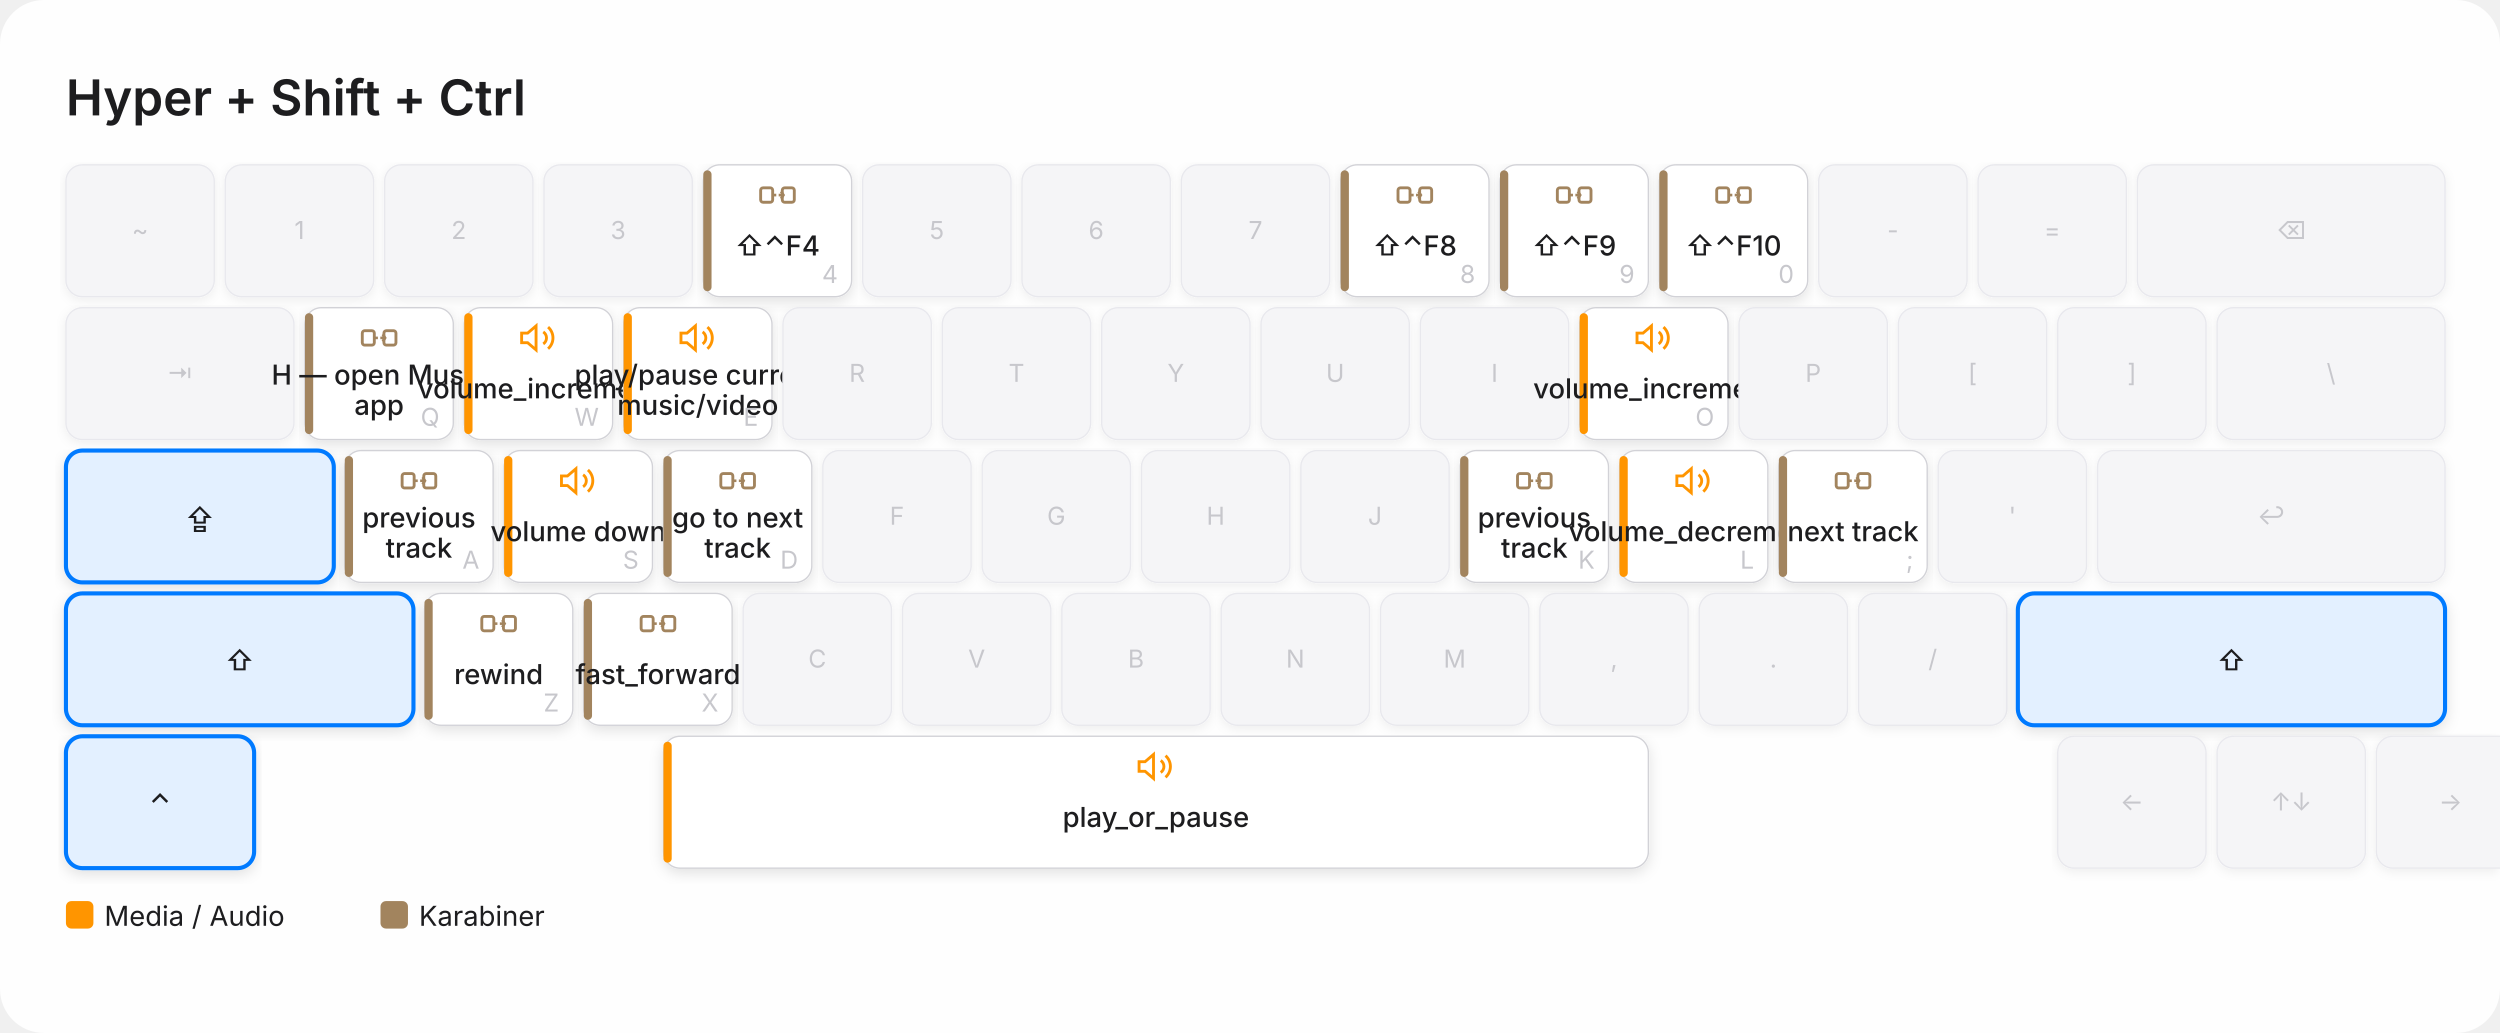
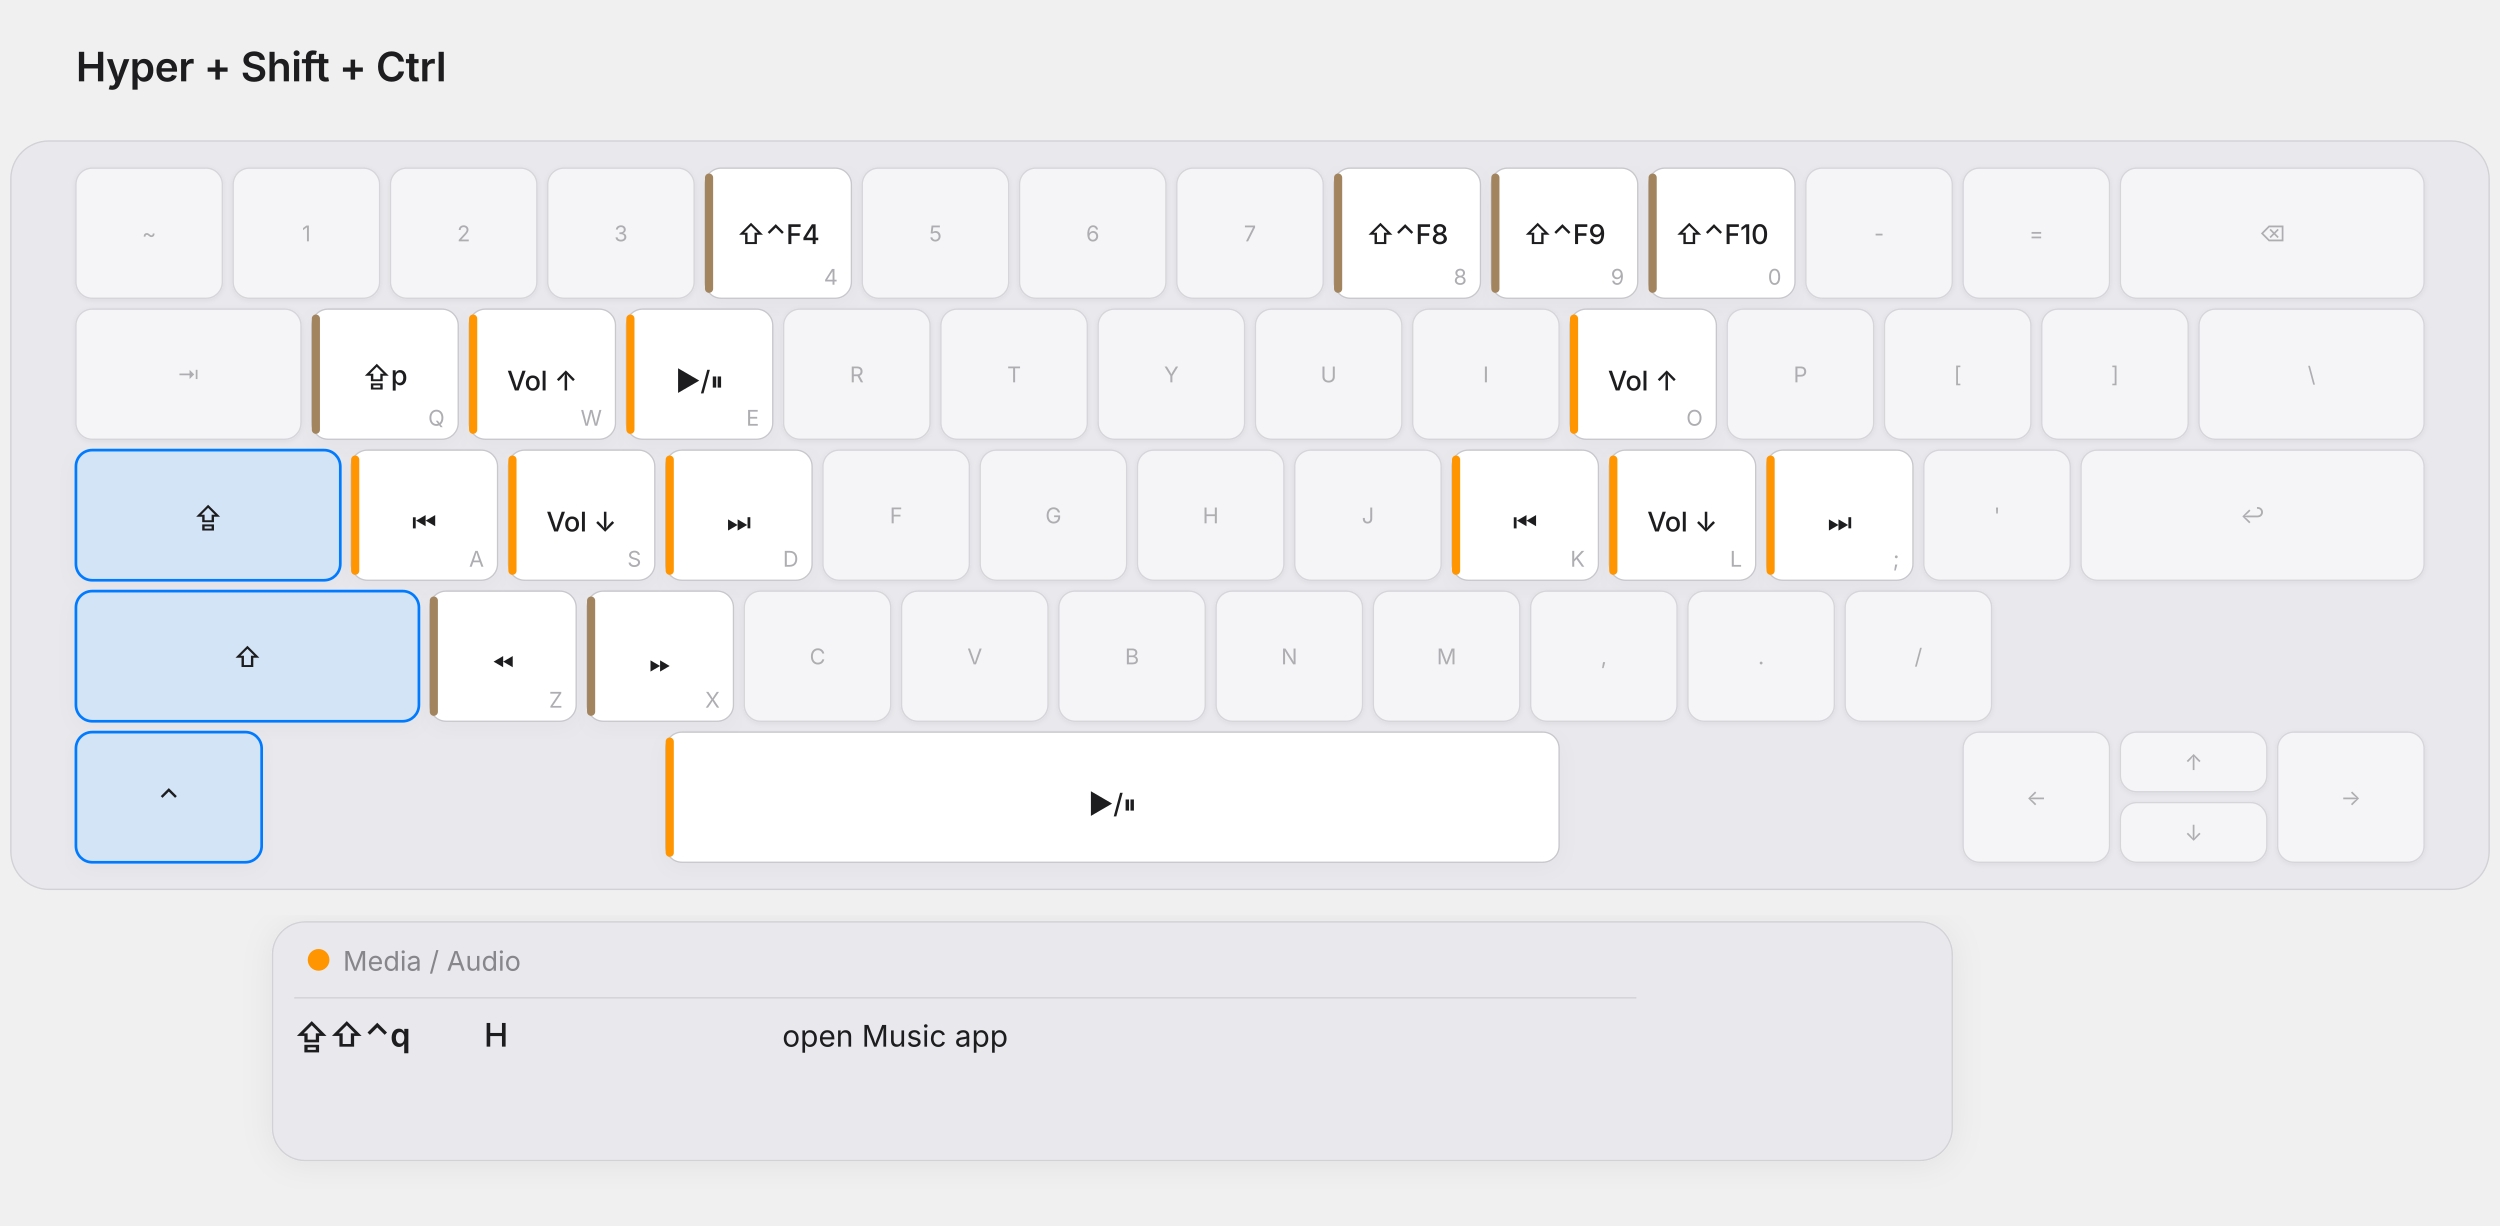
- <svg xmlns="http://www.w3.org/2000/svg" width="910" height="376" viewBox="0 0 910 376">
+ <svg xmlns="http://www.w3.org/2000/svg" width="922" height="452" viewBox="0 0 922 452">
  <defs>
-     <filter id="shadow" x="-4%" y="-4%" width="108%" height="116%">
-       <feDropShadow dx="0" dy="1" stdDeviation="2" flood-color="#000" flood-opacity="0.07" />
+     <filter id="shadow" x="-6%" y="-6%" width="112%" height="120%">
+       <feDropShadow dx="0" dy="0.5" stdDeviation="1" flood-color="#000" flood-opacity="0.06" />
    </filter>
-     <filter id="shadow-bound" x="-4%" y="-4%" width="108%" height="116%">
-       <feDropShadow dx="0" dy="1.5" stdDeviation="2.5" flood-color="#000" flood-opacity="0.12" />
+     <filter id="shadow-bound" x="-6%" y="-6%" width="112%" height="120%">
+       <feDropShadow dx="0" dy="0.5" stdDeviation="1.5" flood-color="#000" flood-opacity="0.08" />
+       <feDropShadow dx="0" dy="2" stdDeviation="4" flood-color="#000" flood-opacity="0.03" />
+     </filter>
+     <filter id="shadow-card" x="-4%" y="-4%" width="108%" height="116%">
+       <feDropShadow dx="0" dy="1" stdDeviation="6" flood-color="#000" flood-opacity="0.06" />
    </filter>
    <symbol id="apple" viewBox="0 0 16 16">
      <path d="M11.182.008C11.148-.03 9.923.023 8.857 1.18c-1.066 1.156-.902 2.482-.878 2.516s1.52.087 2.475-1.258.762-2.391.728-2.43m3.314 11.733c-.048-.096-2.325-1.234-2.113-3.422s1.675-2.789 1.698-2.854-.597-.79-1.254-1.157a3.7 3.7 0 0 0-1.563-.434c-.108-.003-.483-.095-1.254.116-.508.139-1.653.589-1.968.607-.316.018-1.256-.522-2.267-.665-.647-.125-1.333.131-1.824.328-.49.196-1.422.754-2.074 2.237-.652 1.482-.311 3.83-.067 4.56s.625 1.924 1.273 2.796c.576.984 1.34 1.667 1.659 1.899s1.219.386 1.843.067c.502-.308 1.408-.485 1.766-.472.357.013 1.061.154 1.782.539.571.197 1.111.115 1.652-.105.541-.221 1.324-1.059 2.238-2.758q.52-1.185.473-1.282" />
    </symbol>
    <symbol id="win-icon" viewBox="0 0 16 16">
      <rect x="1" y="2" width="9" height="7" rx="1" fill="none" stroke-width="1.3" />
      <rect x="6" y="7" width="9" height="7" rx="1" fill="none" stroke-width="1.3" />
    </symbol>
    <symbol id="audio-icon" viewBox="0 0 16 16">
      <path d="M7 3L3.5 6H1v4h2.5L7 13V3z" stroke-width="1.2" fill="none" />
      <path d="M10 5.5a3 3 0 010 5M12 3.5a6 6 0 010 9" fill="none" stroke-width="1.2" />
    </symbol>
    <symbol id="birman" viewBox="0 0 16 16">
      <rect x="1" y="3" width="14" height="10" rx="2" fill="none" stroke-width="1" />
      <text x="8" y="11.5" text-anchor="middle" font-size="8" font-weight="600">Б</text>
    </symbol>
-     <symbol id="karabiner-icon" viewBox="0 0 16 16">
-       <rect x="1" y="5" width="5" height="6" rx="1" fill="none" stroke-width="1.2" />
-       <rect x="10" y="5" width="5" height="6" rx="1" fill="none" stroke-width="1.2" />
-       <path d="M6 8h1.5m1 0h1.5M9.5 6.5l1 1.5-1 1.5" fill="none" stroke-width="1.1" />
-     </symbol>
    <style>
-     text { font-family: -apple-system, "SF Pro Text", "Helvetica Neue", sans-serif;
-            fill: #1d1d1f; }
-     .key-label { font-size: 9px; fill: #c7c7cc; }
-     .bind-label { font-size: 10px; font-weight: 500; }
-     .title { font-size: 18px; font-weight: 600; fill: #1d1d1f; }
-     .legend-text { font-size: 10px; fill: #1d1d1f; }
+     text { font-family: -apple-system, "SF Pro Display", system-ui, sans-serif; fill: #1d1d1f; }
+     .key-label { font-size: 8px; fill: #aeaeb2; letter-spacing: 0.02em; }
+     .bind-label { font-size: 10px; font-weight: 500; letter-spacing: -0.01em; }
+     .title { font-size: 15px; font-weight: 600; fill: #1d1d1f; letter-spacing: -0.01em; }
+     .legend-text { font-size: 10px; fill: #86868b; font-weight: 400; }
+     .detail-text { font-size: 9px; fill: #86868b; }
+     .detail-key { font-size: 9px; font-weight: 600; fill: #1d1d1f; letter-spacing: -0.01em; }
+     .key-group { cursor: default; }
+     .key-group:hover &gt; rect:first-child { stroke: #007aff !important; stroke-width: 1.5px !important; }
+     .key-tip { transition: opacity 0.15s ease; }
+     .key-group:hover .key-tip { opacity: 1 !important; pointer-events: auto !important; }
  </style>
  </defs>
-   <rect width="910" height="376" rx="16" fill="white" fill-opacity="0.92" />
-   <text x="24" y="42" class="title">Hyper + Shift + Ctrl</text>
-   <rect x="24" y="60" width="54" height="48" rx="6" fill="#f5f5f7" stroke="#e8e8ed" stroke-width="0.5" filter="url(#shadow)" />
-   <text x="51.0" y="87.0" text-anchor="middle" class="key-label">~</text>
-   <rect x="82" y="60" width="54" height="48" rx="6" fill="#f5f5f7" stroke="#e8e8ed" stroke-width="0.5" filter="url(#shadow)" />
-   <text x="109.0" y="87.0" text-anchor="middle" class="key-label">1</text>
-   <rect x="140" y="60" width="54" height="48" rx="6" fill="#f5f5f7" stroke="#e8e8ed" stroke-width="0.5" filter="url(#shadow)" />
-   <text x="167.0" y="87.0" text-anchor="middle" class="key-label">2</text>
-   <rect x="198" y="60" width="54" height="48" rx="6" fill="#f5f5f7" stroke="#e8e8ed" stroke-width="0.5" filter="url(#shadow)" />
-   <text x="225.0" y="87.0" text-anchor="middle" class="key-label">3</text>
-   <rect x="256" y="60" width="54" height="48" rx="6" fill="#ffffff" stroke="#d2d2d7" stroke-width="0.5" filter="url(#shadow-bound)" />
-   <rect x="256" y="62" width="3" height="44" rx="1.5" fill="#a2845e" />
-   <use href="#karabiner-icon" x="276.0" y="64" width="14" height="14" fill="#a2845e" stroke="#a2845e" />
-   <text x="283.0" y="93" text-anchor="middle" class="bind-label" fill="#a2845e" font-size="10px">⇧⌃F4</text>
-   <text x="305" y="103" text-anchor="end" class="key-label">4</text>
-   <rect x="314" y="60" width="54" height="48" rx="6" fill="#f5f5f7" stroke="#e8e8ed" stroke-width="0.5" filter="url(#shadow)" />
-   <text x="341.0" y="87.0" text-anchor="middle" class="key-label">5</text>
-   <rect x="372" y="60" width="54" height="48" rx="6" fill="#f5f5f7" stroke="#e8e8ed" stroke-width="0.5" filter="url(#shadow)" />
-   <text x="399.0" y="87.0" text-anchor="middle" class="key-label">6</text>
-   <rect x="430" y="60" width="54" height="48" rx="6" fill="#f5f5f7" stroke="#e8e8ed" stroke-width="0.5" filter="url(#shadow)" />
-   <text x="457.0" y="87.0" text-anchor="middle" class="key-label">7</text>
-   <rect x="488" y="60" width="54" height="48" rx="6" fill="#ffffff" stroke="#d2d2d7" stroke-width="0.5" filter="url(#shadow-bound)" />
-   <rect x="488" y="62" width="3" height="44" rx="1.5" fill="#a2845e" />
-   <use href="#karabiner-icon" x="508.0" y="64" width="14" height="14" fill="#a2845e" stroke="#a2845e" />
-   <text x="515.0" y="93" text-anchor="middle" class="bind-label" fill="#a2845e" font-size="10px">⇧⌃F8</text>
-   <text x="537" y="103" text-anchor="end" class="key-label">8</text>
-   <rect x="546" y="60" width="54" height="48" rx="6" fill="#ffffff" stroke="#d2d2d7" stroke-width="0.5" filter="url(#shadow-bound)" />
-   <rect x="546" y="62" width="3" height="44" rx="1.5" fill="#a2845e" />
-   <use href="#karabiner-icon" x="566.0" y="64" width="14" height="14" fill="#a2845e" stroke="#a2845e" />
-   <text x="573.0" y="93" text-anchor="middle" class="bind-label" fill="#a2845e" font-size="10px">⇧⌃F9</text>
-   <text x="595" y="103" text-anchor="end" class="key-label">9</text>
-   <rect x="604" y="60" width="54" height="48" rx="6" fill="#ffffff" stroke="#d2d2d7" stroke-width="0.5" filter="url(#shadow-bound)" />
-   <rect x="604" y="62" width="3" height="44" rx="1.5" fill="#a2845e" />
-   <use href="#karabiner-icon" x="624.0" y="64" width="14" height="14" fill="#a2845e" stroke="#a2845e" />
-   <text x="631.0" y="93" text-anchor="middle" class="bind-label" fill="#a2845e" font-size="10px">⇧⌃F10</text>
-   <text x="653" y="103" text-anchor="end" class="key-label">0</text>
-   <rect x="662" y="60" width="54" height="48" rx="6" fill="#f5f5f7" stroke="#e8e8ed" stroke-width="0.5" filter="url(#shadow)" />
-   <text x="689.0" y="87.0" text-anchor="middle" class="key-label">-</text>
-   <rect x="720" y="60" width="54" height="48" rx="6" fill="#f5f5f7" stroke="#e8e8ed" stroke-width="0.5" filter="url(#shadow)" />
-   <text x="747.0" y="87.0" text-anchor="middle" class="key-label">=</text>
-   <rect x="778" y="60" width="112" height="48" rx="6" fill="#f5f5f7" stroke="#e8e8ed" stroke-width="0.5" filter="url(#shadow)" />
-   <text x="834.0" y="87.0" text-anchor="middle" class="key-label">⌫</text>
-   <rect x="24" y="112" width="83.0" height="48" rx="6" fill="#f5f5f7" stroke="#e8e8ed" stroke-width="0.5" filter="url(#shadow)" />
-   <text x="65.5" y="139.0" text-anchor="middle" class="key-label">⇥</text>
-   <rect x="111.0" y="112" width="54" height="48" rx="6" fill="#ffffff" stroke="#d2d2d7" stroke-width="0.5" filter="url(#shadow-bound)" />
-   <rect x="111.0" y="114" width="3" height="44" rx="1.5" fill="#a2845e" />
-   <use href="#karabiner-icon" x="131.0" y="116" width="14" height="14" fill="#a2845e" stroke="#a2845e" />
-   <text x="138.0" y="140" text-anchor="middle" class="bind-label" fill="#a2845e" font-size="8px">H — open Music</text>
-   <text x="138.0" y="151" text-anchor="middle" class="bind-label" fill="#a2845e" font-size="8px">app</text>
-   <text x="160.0" y="155" text-anchor="end" class="key-label">Q</text>
-   <rect x="169.0" y="112" width="54" height="48" rx="6" fill="#ffffff" stroke="#d2d2d7" stroke-width="0.5" filter="url(#shadow-bound)" />
-   <rect x="169.0" y="114" width="3" height="44" rx="1.5" fill="#ff9500" />
-   <use href="#audio-icon" x="189.0" y="116" width="14" height="14" fill="#ff9500" stroke="#ff9500" />
-   <text x="196.0" y="145" text-anchor="middle" class="bind-label" fill="#ff9500" font-size="8px">volume_increment</text>
-   <text x="218.0" y="155" text-anchor="end" class="key-label">W</text>
-   <rect x="227.0" y="112" width="54" height="48" rx="6" fill="#ffffff" stroke="#d2d2d7" stroke-width="0.5" filter="url(#shadow-bound)" />
-   <rect x="227.0" y="114" width="3" height="44" rx="1.5" fill="#ff9500" />
-   <use href="#audio-icon" x="247.0" y="116" width="14" height="14" fill="#ff9500" stroke="#ff9500" />
-   <text x="254.0" y="140" text-anchor="middle" class="bind-label" fill="#ff9500" font-size="8px">play/pause current</text>
-   <text x="254.0" y="151" text-anchor="middle" class="bind-label" fill="#ff9500" font-size="8px">music/video</text>
-   <text x="276.0" y="155" text-anchor="end" class="key-label">E</text>
-   <rect x="285.0" y="112" width="54" height="48" rx="6" fill="#f5f5f7" stroke="#e8e8ed" stroke-width="0.5" filter="url(#shadow)" />
-   <text x="312.0" y="139.0" text-anchor="middle" class="key-label">R</text>
-   <rect x="343.0" y="112" width="54" height="48" rx="6" fill="#f5f5f7" stroke="#e8e8ed" stroke-width="0.5" filter="url(#shadow)" />
-   <text x="370.0" y="139.0" text-anchor="middle" class="key-label">T</text>
-   <rect x="401.0" y="112" width="54" height="48" rx="6" fill="#f5f5f7" stroke="#e8e8ed" stroke-width="0.5" filter="url(#shadow)" />
-   <text x="428.0" y="139.0" text-anchor="middle" class="key-label">Y</text>
-   <rect x="459.0" y="112" width="54" height="48" rx="6" fill="#f5f5f7" stroke="#e8e8ed" stroke-width="0.5" filter="url(#shadow)" />
-   <text x="486.0" y="139.0" text-anchor="middle" class="key-label">U</text>
-   <rect x="517.0" y="112" width="54" height="48" rx="6" fill="#f5f5f7" stroke="#e8e8ed" stroke-width="0.5" filter="url(#shadow)" />
-   <text x="544.0" y="139.0" text-anchor="middle" class="key-label">I</text>
-   <rect x="575.0" y="112" width="54" height="48" rx="6" fill="#ffffff" stroke="#d2d2d7" stroke-width="0.5" filter="url(#shadow-bound)" />
-   <rect x="575.0" y="114" width="3" height="44" rx="1.5" fill="#ff9500" />
-   <use href="#audio-icon" x="595.0" y="116" width="14" height="14" fill="#ff9500" stroke="#ff9500" />
-   <text x="602.0" y="145" text-anchor="middle" class="bind-label" fill="#ff9500" font-size="8px">volume_increment</text>
-   <text x="624.0" y="155" text-anchor="end" class="key-label">O</text>
-   <rect x="633.0" y="112" width="54" height="48" rx="6" fill="#f5f5f7" stroke="#e8e8ed" stroke-width="0.5" filter="url(#shadow)" />
-   <text x="660.0" y="139.0" text-anchor="middle" class="key-label">P</text>
-   <rect x="691.0" y="112" width="54" height="48" rx="6" fill="#f5f5f7" stroke="#e8e8ed" stroke-width="0.5" filter="url(#shadow)" />
-   <text x="718.0" y="139.0" text-anchor="middle" class="key-label">[</text>
-   <rect x="749.0" y="112" width="54" height="48" rx="6" fill="#f5f5f7" stroke="#e8e8ed" stroke-width="0.5" filter="url(#shadow)" />
-   <text x="776.0" y="139.0" text-anchor="middle" class="key-label">]</text>
-   <rect x="807.0" y="112" width="83.0" height="48" rx="6" fill="#f5f5f7" stroke="#e8e8ed" stroke-width="0.5" filter="url(#shadow)" />
-   <text x="848.5" y="139.0" text-anchor="middle" class="key-label">\</text>
-   <rect x="24" y="164" width="97.5" height="48" rx="6" fill="#e3f0ff" stroke="#007aff" stroke-width="1.5" filter="url(#shadow-bound)" />
-   <text x="72.75" y="192.0" text-anchor="middle" class="bind-label" fill="#007aff">⇪</text>
-   <rect x="125.5" y="164" width="54" height="48" rx="6" fill="#ffffff" stroke="#d2d2d7" stroke-width="0.5" filter="url(#shadow-bound)" />
-   <rect x="125.5" y="166" width="3" height="44" rx="1.5" fill="#a2845e" />
-   <use href="#karabiner-icon" x="145.5" y="168" width="14" height="14" fill="#a2845e" stroke="#a2845e" />
-   <text x="152.5" y="192" text-anchor="middle" class="bind-label" fill="#a2845e" font-size="8px">previous</text>
-   <text x="152.5" y="203" text-anchor="middle" class="bind-label" fill="#a2845e" font-size="8px">track</text>
-   <text x="174.5" y="207" text-anchor="end" class="key-label">A</text>
-   <rect x="183.5" y="164" width="54" height="48" rx="6" fill="#ffffff" stroke="#d2d2d7" stroke-width="0.5" filter="url(#shadow-bound)" />
-   <rect x="183.5" y="166" width="3" height="44" rx="1.5" fill="#ff9500" />
-   <use href="#audio-icon" x="203.5" y="168" width="14" height="14" fill="#ff9500" stroke="#ff9500" />
-   <text x="210.5" y="197" text-anchor="middle" class="bind-label" fill="#ff9500" font-size="8px">volume down</text>
-   <text x="232.5" y="207" text-anchor="end" class="key-label">S</text>
-   <rect x="241.5" y="164" width="54" height="48" rx="6" fill="#ffffff" stroke="#d2d2d7" stroke-width="0.5" filter="url(#shadow-bound)" />
-   <rect x="241.5" y="166" width="3" height="44" rx="1.5" fill="#a2845e" />
-   <use href="#karabiner-icon" x="261.5" y="168" width="14" height="14" fill="#a2845e" stroke="#a2845e" />
-   <text x="268.5" y="192" text-anchor="middle" class="bind-label" fill="#a2845e" font-size="8px">go to next</text>
-   <text x="268.5" y="203" text-anchor="middle" class="bind-label" fill="#a2845e" font-size="8px">track</text>
-   <text x="290.5" y="207" text-anchor="end" class="key-label">D</text>
-   <rect x="299.5" y="164" width="54" height="48" rx="6" fill="#f5f5f7" stroke="#e8e8ed" stroke-width="0.5" filter="url(#shadow)" />
-   <text x="326.5" y="191.0" text-anchor="middle" class="key-label">F</text>
-   <rect x="357.5" y="164" width="54" height="48" rx="6" fill="#f5f5f7" stroke="#e8e8ed" stroke-width="0.5" filter="url(#shadow)" />
-   <text x="384.5" y="191.0" text-anchor="middle" class="key-label">G</text>
-   <rect x="415.5" y="164" width="54" height="48" rx="6" fill="#f5f5f7" stroke="#e8e8ed" stroke-width="0.5" filter="url(#shadow)" />
-   <text x="442.5" y="191.0" text-anchor="middle" class="key-label">H</text>
-   <rect x="473.5" y="164" width="54" height="48" rx="6" fill="#f5f5f7" stroke="#e8e8ed" stroke-width="0.5" filter="url(#shadow)" />
-   <text x="500.5" y="191.0" text-anchor="middle" class="key-label">J</text>
-   <rect x="531.5" y="164" width="54" height="48" rx="6" fill="#ffffff" stroke="#d2d2d7" stroke-width="0.5" filter="url(#shadow-bound)" />
-   <rect x="531.5" y="166" width="3" height="44" rx="1.5" fill="#a2845e" />
-   <use href="#karabiner-icon" x="551.5" y="168" width="14" height="14" fill="#a2845e" stroke="#a2845e" />
-   <text x="558.5" y="192" text-anchor="middle" class="bind-label" fill="#a2845e" font-size="8px">previous</text>
-   <text x="558.5" y="203" text-anchor="middle" class="bind-label" fill="#a2845e" font-size="8px">track</text>
-   <text x="580.5" y="207" text-anchor="end" class="key-label">K</text>
-   <rect x="589.5" y="164" width="54" height="48" rx="6" fill="#ffffff" stroke="#d2d2d7" stroke-width="0.5" filter="url(#shadow-bound)" />
-   <rect x="589.5" y="166" width="3" height="44" rx="1.5" fill="#ff9500" />
-   <use href="#audio-icon" x="609.5" y="168" width="14" height="14" fill="#ff9500" stroke="#ff9500" />
-   <text x="616.5" y="197" text-anchor="middle" class="bind-label" fill="#ff9500" font-size="8px">volume_decrement</text>
-   <text x="638.5" y="207" text-anchor="end" class="key-label">L</text>
-   <rect x="647.5" y="164" width="54" height="48" rx="6" fill="#ffffff" stroke="#d2d2d7" stroke-width="0.5" filter="url(#shadow-bound)" />
-   <rect x="647.5" y="166" width="3" height="44" rx="1.5" fill="#a2845e" />
-   <use href="#karabiner-icon" x="667.5" y="168" width="14" height="14" fill="#a2845e" stroke="#a2845e" />
-   <text x="674.5" y="197" text-anchor="middle" class="bind-label" fill="#a2845e" font-size="8px">next track</text>
-   <text x="696.5" y="207" text-anchor="end" class="key-label">;</text>
-   <rect x="705.5" y="164" width="54" height="48" rx="6" fill="#f5f5f7" stroke="#e8e8ed" stroke-width="0.5" filter="url(#shadow)" />
-   <text x="732.5" y="191.0" text-anchor="middle" class="key-label">'</text>
-   <rect x="763.5" y="164" width="126.5" height="48" rx="6" fill="#f5f5f7" stroke="#e8e8ed" stroke-width="0.5" filter="url(#shadow)" />
-   <text x="826.75" y="191.0" text-anchor="middle" class="key-label">↩</text>
-   <rect x="24" y="216" width="126.5" height="48" rx="6" fill="#e3f0ff" stroke="#007aff" stroke-width="1.5" filter="url(#shadow-bound)" />
-   <text x="87.25" y="244.0" text-anchor="middle" class="bind-label" fill="#007aff">⇧</text>
-   <rect x="154.5" y="216" width="54" height="48" rx="6" fill="#ffffff" stroke="#d2d2d7" stroke-width="0.5" filter="url(#shadow-bound)" />
-   <rect x="154.5" y="218" width="3" height="44" rx="1.5" fill="#a2845e" />
-   <use href="#karabiner-icon" x="174.5" y="220" width="14" height="14" fill="#a2845e" stroke="#a2845e" />
-   <text x="181.5" y="249" text-anchor="middle" class="bind-label" fill="#a2845e" font-size="10px">rewind</text>
-   <text x="203.5" y="259" text-anchor="end" class="key-label">Z</text>
-   <rect x="212.5" y="216" width="54" height="48" rx="6" fill="#ffffff" stroke="#d2d2d7" stroke-width="0.5" filter="url(#shadow-bound)" />
-   <rect x="212.5" y="218" width="3" height="44" rx="1.5" fill="#a2845e" />
-   <use href="#karabiner-icon" x="232.5" y="220" width="14" height="14" fill="#a2845e" stroke="#a2845e" />
-   <text x="239.5" y="249" text-anchor="middle" class="bind-label" fill="#a2845e" font-size="8px">fast_forward</text>
-   <text x="261.5" y="259" text-anchor="end" class="key-label">X</text>
-   <rect x="270.5" y="216" width="54" height="48" rx="6" fill="#f5f5f7" stroke="#e8e8ed" stroke-width="0.5" filter="url(#shadow)" />
-   <text x="297.5" y="243.0" text-anchor="middle" class="key-label">C</text>
-   <rect x="328.5" y="216" width="54" height="48" rx="6" fill="#f5f5f7" stroke="#e8e8ed" stroke-width="0.5" filter="url(#shadow)" />
-   <text x="355.5" y="243.0" text-anchor="middle" class="key-label">V</text>
-   <rect x="386.5" y="216" width="54" height="48" rx="6" fill="#f5f5f7" stroke="#e8e8ed" stroke-width="0.5" filter="url(#shadow)" />
-   <text x="413.5" y="243.0" text-anchor="middle" class="key-label">B</text>
-   <rect x="444.5" y="216" width="54" height="48" rx="6" fill="#f5f5f7" stroke="#e8e8ed" stroke-width="0.5" filter="url(#shadow)" />
-   <text x="471.5" y="243.0" text-anchor="middle" class="key-label">N</text>
-   <rect x="502.5" y="216" width="54" height="48" rx="6" fill="#f5f5f7" stroke="#e8e8ed" stroke-width="0.5" filter="url(#shadow)" />
-   <text x="529.5" y="243.0" text-anchor="middle" class="key-label">M</text>
-   <rect x="560.5" y="216" width="54" height="48" rx="6" fill="#f5f5f7" stroke="#e8e8ed" stroke-width="0.5" filter="url(#shadow)" />
-   <text x="587.5" y="243.0" text-anchor="middle" class="key-label">,</text>
-   <rect x="618.5" y="216" width="54" height="48" rx="6" fill="#f5f5f7" stroke="#e8e8ed" stroke-width="0.5" filter="url(#shadow)" />
-   <text x="645.5" y="243.0" text-anchor="middle" class="key-label">.</text>
-   <rect x="676.5" y="216" width="54" height="48" rx="6" fill="#f5f5f7" stroke="#e8e8ed" stroke-width="0.5" filter="url(#shadow)" />
-   <text x="703.5" y="243.0" text-anchor="middle" class="key-label">/</text>
-   <rect x="734.5" y="216" width="155.5" height="48" rx="6" fill="#e3f0ff" stroke="#007aff" stroke-width="1.5" filter="url(#shadow-bound)" />
-   <text x="812.25" y="244.0" text-anchor="middle" class="bind-label" fill="#007aff">⇧</text>
-   <rect x="24" y="268" width="68.5" height="48" rx="6" fill="#e3f0ff" stroke="#007aff" stroke-width="1.5" filter="url(#shadow-bound)" />
-   <text x="58.25" y="296.0" text-anchor="middle" class="bind-label" fill="#007aff">⌃</text>
-   <rect x="241.5" y="268" width="358.5" height="48" rx="6" fill="#ffffff" stroke="#d2d2d7" stroke-width="0.5" filter="url(#shadow-bound)" />
-   <rect x="241.5" y="270" width="3" height="44" rx="1.5" fill="#ff9500" />
-   <use href="#audio-icon" x="413.75" y="272" width="14" height="14" fill="#ff9500" stroke="#ff9500" />
-   <text x="420.75" y="301" text-anchor="middle" class="bind-label" fill="#ff9500" font-size="9px">play_or_pause</text>
-   <text x="595.0" y="311" text-anchor="end" class="key-label" />
-   <rect x="749.0" y="268" width="54" height="48" rx="6" fill="#f5f5f7" stroke="#e8e8ed" stroke-width="0.5" filter="url(#shadow)" />
-   <text x="776.0" y="295.0" text-anchor="middle" class="key-label">←</text>
-   <rect x="807.0" y="268" width="54" height="48" rx="6" fill="#f5f5f7" stroke="#e8e8ed" stroke-width="0.5" filter="url(#shadow)" />
-   <text x="834.0" y="295.0" text-anchor="middle" class="key-label">↑↓</text>
-   <rect x="865.0" y="268" width="54" height="48" rx="6" fill="#f5f5f7" stroke="#e8e8ed" stroke-width="0.5" filter="url(#shadow)" />
-   <text x="892.0" y="295.0" text-anchor="middle" class="key-label">→</text>
-   <rect x="24" y="328" width="10" height="10" rx="2" fill="#ff9500" />
-   <text x="38" y="337" class="legend-text">Media / Audio</text>
-   <rect x="138.5" y="328" width="10" height="10" rx="2" fill="#a2845e" />
-   <text x="152.5" y="337" class="legend-text">Karabiner</text>
+   <rect width="922" height="452" fill="none" />
+   <text x="28" y="30" class="title">Hyper + Shift + Ctrl</text>
+   <rect x="4" y="52" width="914" height="276" rx="14" fill="#e8e8ed" stroke="#d1d1d6" stroke-width="0.5" />
+   <g class="key-group">
+     <rect x="28" y="62" width="54" height="48" rx="6" fill="#f5f5f7" stroke="#d5d5da" stroke-width="0.5" filter="url(#shadow)" />
+     <text x="55.0" y="89.0" text-anchor="middle" class="key-label">~</text>
+   </g>
+   <g class="key-group">
+     <rect x="86" y="62" width="54" height="48" rx="6" fill="#f5f5f7" stroke="#d5d5da" stroke-width="0.5" filter="url(#shadow)" />
+     <text x="113.0" y="89.0" text-anchor="middle" class="key-label">1</text>
+   </g>
+   <g class="key-group">
+     <rect x="144" y="62" width="54" height="48" rx="6" fill="#f5f5f7" stroke="#d5d5da" stroke-width="0.5" filter="url(#shadow)" />
+     <text x="171.0" y="89.0" text-anchor="middle" class="key-label">2</text>
+   </g>
+   <g class="key-group">
+     <rect x="202" y="62" width="54" height="48" rx="6" fill="#f5f5f7" stroke="#d5d5da" stroke-width="0.5" filter="url(#shadow)" />
+     <text x="229.0" y="89.0" text-anchor="middle" class="key-label">3</text>
+   </g>
+   <g class="key-group">
+     <rect x="260" y="62" width="54" height="48" rx="6" fill="#ffffff" stroke="#c7c7cc" stroke-width="0.5" filter="url(#shadow-bound)" />
+     <rect x="260" y="64" width="3" height="44" rx="1.5" fill="#a2845e" />
+     <text x="287.0" y="90.0" text-anchor="middle" class="bind-label" fill="#a2845e" font-size="10px">⇧⌃F4</text>
+     <text x="309" y="105" text-anchor="end" class="key-label">4</text>
+   </g>
+   <g class="key-group">
+     <rect x="318" y="62" width="54" height="48" rx="6" fill="#f5f5f7" stroke="#d5d5da" stroke-width="0.5" filter="url(#shadow)" />
+     <text x="345.0" y="89.0" text-anchor="middle" class="key-label">5</text>
+   </g>
+   <g class="key-group">
+     <rect x="376" y="62" width="54" height="48" rx="6" fill="#f5f5f7" stroke="#d5d5da" stroke-width="0.5" filter="url(#shadow)" />
+     <text x="403.0" y="89.0" text-anchor="middle" class="key-label">6</text>
+   </g>
+   <g class="key-group">
+     <rect x="434" y="62" width="54" height="48" rx="6" fill="#f5f5f7" stroke="#d5d5da" stroke-width="0.5" filter="url(#shadow)" />
+     <text x="461.0" y="89.0" text-anchor="middle" class="key-label">7</text>
+   </g>
+   <g class="key-group">
+     <rect x="492" y="62" width="54" height="48" rx="6" fill="#ffffff" stroke="#c7c7cc" stroke-width="0.5" filter="url(#shadow-bound)" />
+     <rect x="492" y="64" width="3" height="44" rx="1.5" fill="#a2845e" />
+     <text x="519.0" y="90.0" text-anchor="middle" class="bind-label" fill="#a2845e" font-size="10px">⇧⌃F8</text>
+     <text x="541" y="105" text-anchor="end" class="key-label">8</text>
+   </g>
+   <g class="key-group">
+     <rect x="550" y="62" width="54" height="48" rx="6" fill="#ffffff" stroke="#c7c7cc" stroke-width="0.5" filter="url(#shadow-bound)" />
+     <rect x="550" y="64" width="3" height="44" rx="1.5" fill="#a2845e" />
+     <text x="577.0" y="90.0" text-anchor="middle" class="bind-label" fill="#a2845e" font-size="10px">⇧⌃F9</text>
+     <text x="599" y="105" text-anchor="end" class="key-label">9</text>
+   </g>
+   <g class="key-group">
+     <rect x="608" y="62" width="54" height="48" rx="6" fill="#ffffff" stroke="#c7c7cc" stroke-width="0.5" filter="url(#shadow-bound)" />
+     <rect x="608" y="64" width="3" height="44" rx="1.5" fill="#a2845e" />
+     <text x="635.0" y="90.0" text-anchor="middle" class="bind-label" fill="#a2845e" font-size="10px">⇧⌃F10</text>
+     <text x="657" y="105" text-anchor="end" class="key-label">0</text>
+   </g>
+   <g class="key-group">
+     <rect x="666" y="62" width="54" height="48" rx="6" fill="#f5f5f7" stroke="#d5d5da" stroke-width="0.5" filter="url(#shadow)" />
+     <text x="693.0" y="89.0" text-anchor="middle" class="key-label">-</text>
+   </g>
+   <g class="key-group">
+     <rect x="724" y="62" width="54" height="48" rx="6" fill="#f5f5f7" stroke="#d5d5da" stroke-width="0.5" filter="url(#shadow)" />
+     <text x="751.0" y="89.0" text-anchor="middle" class="key-label">=</text>
+   </g>
+   <g class="key-group">
+     <rect x="782" y="62" width="112" height="48" rx="6" fill="#f5f5f7" stroke="#d5d5da" stroke-width="0.5" filter="url(#shadow)" />
+     <text x="838.0" y="89.0" text-anchor="middle" class="key-label">⌫</text>
+   </g>
+   <g class="key-group">
+     <rect x="28" y="114" width="83.0" height="48" rx="6" fill="#f5f5f7" stroke="#d5d5da" stroke-width="0.5" filter="url(#shadow)" />
+     <text x="69.5" y="141.0" text-anchor="middle" class="key-label">⇥</text>
+   </g>
+   <g class="key-group">
+     <rect x="115.0" y="114" width="54" height="48" rx="6" fill="#ffffff" stroke="#c7c7cc" stroke-width="0.5" filter="url(#shadow-bound)" />
+     <rect x="115.0" y="116" width="3" height="44" rx="1.5" fill="#a2845e" />
+     <text x="142.0" y="142.0" text-anchor="middle" class="bind-label" fill="#a2845e" font-size="10px">⇪p</text>
+     <text x="164.0" y="157" text-anchor="end" class="key-label">Q</text>
+     <g class="key-tip" opacity="0" pointer-events="none">
+       <rect x="22.0" y="166" width="240" height="34" rx="10" fill="white" stroke="#e5e5ea" stroke-width="0.5" filter="url(#shadow-card)" />
+       <polygon points="137.0,166 147.0,166 142.0,161" fill="white" stroke="#e5e5ea" stroke-width="0.5" />
+       <polygon points="138.0,166 146.0,166 142.0,162" fill="white" />
+       <text x="32.0" y="186" font-size="9px" font-weight="600" fill="#007aff">H</text>
+       <text x="41.5" y="186" font-size="8px" fill="#1d1d1f">open Music app</text>
+     </g>
+   </g>
+   <g class="key-group">
+     <rect x="173.0" y="114" width="54" height="48" rx="6" fill="#ffffff" stroke="#c7c7cc" stroke-width="0.5" filter="url(#shadow-bound)" />
+     <rect x="173.0" y="116" width="3" height="44" rx="1.5" fill="#ff9500" />
+     <text x="200.0" y="144.0" text-anchor="middle" class="bind-label" fill="#ff9500" font-size="18px">Vol ↑</text>
+     <text x="222.0" y="157" text-anchor="end" class="key-label">W</text>
+   </g>
+   <g class="key-group">
+     <rect x="231.0" y="114" width="54" height="48" rx="6" fill="#ffffff" stroke="#c7c7cc" stroke-width="0.5" filter="url(#shadow-bound)" />
+     <rect x="231.0" y="116" width="3" height="44" rx="1.5" fill="#ff9500" />
+     <text x="258.0" y="144.0" text-anchor="middle" class="bind-label" fill="#ff9500" font-size="14px">▶/⏸</text>
+     <text x="280.0" y="157" text-anchor="end" class="key-label">E</text>
+   </g>
+   <g class="key-group">
+     <rect x="289.0" y="114" width="54" height="48" rx="6" fill="#f5f5f7" stroke="#d5d5da" stroke-width="0.5" filter="url(#shadow)" />
+     <text x="316.0" y="141.0" text-anchor="middle" class="key-label">R</text>
+   </g>
+   <g class="key-group">
+     <rect x="347.0" y="114" width="54" height="48" rx="6" fill="#f5f5f7" stroke="#d5d5da" stroke-width="0.5" filter="url(#shadow)" />
+     <text x="374.0" y="141.0" text-anchor="middle" class="key-label">T</text>
+   </g>
+   <g class="key-group">
+     <rect x="405.0" y="114" width="54" height="48" rx="6" fill="#f5f5f7" stroke="#d5d5da" stroke-width="0.5" filter="url(#shadow)" />
+     <text x="432.0" y="141.0" text-anchor="middle" class="key-label">Y</text>
+   </g>
+   <g class="key-group">
+     <rect x="463.0" y="114" width="54" height="48" rx="6" fill="#f5f5f7" stroke="#d5d5da" stroke-width="0.5" filter="url(#shadow)" />
+     <text x="490.0" y="141.0" text-anchor="middle" class="key-label">U</text>
+   </g>
+   <g class="key-group">
+     <rect x="521.0" y="114" width="54" height="48" rx="6" fill="#f5f5f7" stroke="#d5d5da" stroke-width="0.5" filter="url(#shadow)" />
+     <text x="548.0" y="141.0" text-anchor="middle" class="key-label">I</text>
+   </g>
+   <g class="key-group">
+     <rect x="579.0" y="114" width="54" height="48" rx="6" fill="#ffffff" stroke="#c7c7cc" stroke-width="0.5" filter="url(#shadow-bound)" />
+     <rect x="579.0" y="116" width="3" height="44" rx="1.5" fill="#ff9500" />
+     <text x="606.0" y="144.0" text-anchor="middle" class="bind-label" fill="#ff9500" font-size="18px">Vol ↑</text>
+     <text x="628.0" y="157" text-anchor="end" class="key-label">O</text>
+   </g>
+   <g class="key-group">
+     <rect x="637.0" y="114" width="54" height="48" rx="6" fill="#f5f5f7" stroke="#d5d5da" stroke-width="0.5" filter="url(#shadow)" />
+     <text x="664.0" y="141.0" text-anchor="middle" class="key-label">P</text>
+   </g>
+   <g class="key-group">
+     <rect x="695.0" y="114" width="54" height="48" rx="6" fill="#f5f5f7" stroke="#d5d5da" stroke-width="0.5" filter="url(#shadow)" />
+     <text x="722.0" y="141.0" text-anchor="middle" class="key-label">[</text>
+   </g>
+   <g class="key-group">
+     <rect x="753.0" y="114" width="54" height="48" rx="6" fill="#f5f5f7" stroke="#d5d5da" stroke-width="0.5" filter="url(#shadow)" />
+     <text x="780.0" y="141.0" text-anchor="middle" class="key-label">]</text>
+   </g>
+   <g class="key-group">
+     <rect x="811.0" y="114" width="83.0" height="48" rx="6" fill="#f5f5f7" stroke="#d5d5da" stroke-width="0.5" filter="url(#shadow)" />
+     <text x="852.5" y="141.0" text-anchor="middle" class="key-label">\</text>
+   </g>
+   <g class="key-group">
+     <rect x="28" y="166" width="97.5" height="48" rx="6" fill="#d4e4f7" stroke="#007aff" stroke-width="1" filter="url(#shadow-bound)" />
+     <text x="76.75" y="194.0" text-anchor="middle" class="bind-label" fill="#007aff" font-size="14px" font-weight="600">⇪</text>
+   </g>
+   <g class="key-group">
+     <rect x="129.5" y="166" width="54" height="48" rx="6" fill="#ffffff" stroke="#c7c7cc" stroke-width="0.5" filter="url(#shadow-bound)" />
+     <rect x="129.5" y="168" width="3" height="44" rx="1.5" fill="#ff9500" />
+     <text x="156.5" y="196.0" text-anchor="middle" class="bind-label" fill="#ff9500" font-size="18px">⏮</text>
+     <text x="178.5" y="209" text-anchor="end" class="key-label">A</text>
+   </g>
+   <g class="key-group">
+     <rect x="187.5" y="166" width="54" height="48" rx="6" fill="#ffffff" stroke="#c7c7cc" stroke-width="0.5" filter="url(#shadow-bound)" />
+     <rect x="187.5" y="168" width="3" height="44" rx="1.5" fill="#ff9500" />
+     <text x="214.5" y="196.0" text-anchor="middle" class="bind-label" fill="#ff9500" font-size="18px">Vol ↓</text>
+     <text x="236.5" y="209" text-anchor="end" class="key-label">S</text>
+   </g>
+   <g class="key-group">
+     <rect x="245.5" y="166" width="54" height="48" rx="6" fill="#ffffff" stroke="#c7c7cc" stroke-width="0.5" filter="url(#shadow-bound)" />
+     <rect x="245.5" y="168" width="3" height="44" rx="1.5" fill="#ff9500" />
+     <text x="272.5" y="196.0" text-anchor="middle" class="bind-label" fill="#ff9500" font-size="18px">⏭</text>
+     <text x="294.5" y="209" text-anchor="end" class="key-label">D</text>
+   </g>
+   <g class="key-group">
+     <rect x="303.5" y="166" width="54" height="48" rx="6" fill="#f5f5f7" stroke="#d5d5da" stroke-width="0.5" filter="url(#shadow)" />
+     <text x="330.5" y="193.0" text-anchor="middle" class="key-label">F</text>
+   </g>
+   <g class="key-group">
+     <rect x="361.5" y="166" width="54" height="48" rx="6" fill="#f5f5f7" stroke="#d5d5da" stroke-width="0.5" filter="url(#shadow)" />
+     <text x="388.5" y="193.0" text-anchor="middle" class="key-label">G</text>
+   </g>
+   <g class="key-group">
+     <rect x="419.5" y="166" width="54" height="48" rx="6" fill="#f5f5f7" stroke="#d5d5da" stroke-width="0.5" filter="url(#shadow)" />
+     <text x="446.5" y="193.0" text-anchor="middle" class="key-label">H</text>
+   </g>
+   <g class="key-group">
+     <rect x="477.5" y="166" width="54" height="48" rx="6" fill="#f5f5f7" stroke="#d5d5da" stroke-width="0.5" filter="url(#shadow)" />
+     <text x="504.5" y="193.0" text-anchor="middle" class="key-label">J</text>
+   </g>
+   <g class="key-group">
+     <rect x="535.5" y="166" width="54" height="48" rx="6" fill="#ffffff" stroke="#c7c7cc" stroke-width="0.5" filter="url(#shadow-bound)" />
+     <rect x="535.5" y="168" width="3" height="44" rx="1.5" fill="#ff9500" />
+     <text x="562.5" y="196.0" text-anchor="middle" class="bind-label" fill="#ff9500" font-size="18px">⏮</text>
+     <text x="584.5" y="209" text-anchor="end" class="key-label">K</text>
+   </g>
+   <g class="key-group">
+     <rect x="593.5" y="166" width="54" height="48" rx="6" fill="#ffffff" stroke="#c7c7cc" stroke-width="0.5" filter="url(#shadow-bound)" />
+     <rect x="593.5" y="168" width="3" height="44" rx="1.5" fill="#ff9500" />
+     <text x="620.5" y="196.0" text-anchor="middle" class="bind-label" fill="#ff9500" font-size="18px">Vol ↓</text>
+     <text x="642.5" y="209" text-anchor="end" class="key-label">L</text>
+   </g>
+   <g class="key-group">
+     <rect x="651.5" y="166" width="54" height="48" rx="6" fill="#ffffff" stroke="#c7c7cc" stroke-width="0.5" filter="url(#shadow-bound)" />
+     <rect x="651.5" y="168" width="3" height="44" rx="1.5" fill="#ff9500" />
+     <text x="678.5" y="196.0" text-anchor="middle" class="bind-label" fill="#ff9500" font-size="18px">⏭</text>
+     <text x="700.5" y="209" text-anchor="end" class="key-label">;</text>
+   </g>
+   <g class="key-group">
+     <rect x="709.5" y="166" width="54" height="48" rx="6" fill="#f5f5f7" stroke="#d5d5da" stroke-width="0.5" filter="url(#shadow)" />
+     <text x="736.5" y="193.0" text-anchor="middle" class="key-label">'</text>
+   </g>
+   <g class="key-group">
+     <rect x="767.5" y="166" width="126.5" height="48" rx="6" fill="#f5f5f7" stroke="#d5d5da" stroke-width="0.5" filter="url(#shadow)" />
+     <text x="830.75" y="193.0" text-anchor="middle" class="key-label">↩</text>
+   </g>
+   <g class="key-group">
+     <rect x="28" y="218" width="126.5" height="48" rx="6" fill="#d4e4f7" stroke="#007aff" stroke-width="1" filter="url(#shadow-bound)" />
+     <text x="91.25" y="246.0" text-anchor="middle" class="bind-label" fill="#007aff" font-size="14px" font-weight="600">⇧</text>
+   </g>
+   <g class="key-group">
+     <rect x="158.5" y="218" width="54" height="48" rx="6" fill="#ffffff" stroke="#c7c7cc" stroke-width="0.5" filter="url(#shadow-bound)" />
+     <rect x="158.5" y="220" width="3" height="44" rx="1.5" fill="#a2845e" />
+     <text x="185.5" y="248.0" text-anchor="middle" class="bind-label" fill="#a2845e" font-size="18px">⏪</text>
+     <text x="207.5" y="261" text-anchor="end" class="key-label">Z</text>
+   </g>
+   <g class="key-group">
+     <rect x="216.5" y="218" width="54" height="48" rx="6" fill="#ffffff" stroke="#c7c7cc" stroke-width="0.5" filter="url(#shadow-bound)" />
+     <rect x="216.5" y="220" width="3" height="44" rx="1.5" fill="#a2845e" />
+     <text x="243.5" y="248.0" text-anchor="middle" class="bind-label" fill="#a2845e" font-size="18px">⏩</text>
+     <text x="265.5" y="261" text-anchor="end" class="key-label">X</text>
+   </g>
+   <g class="key-group">
+     <rect x="274.5" y="218" width="54" height="48" rx="6" fill="#f5f5f7" stroke="#d5d5da" stroke-width="0.5" filter="url(#shadow)" />
+     <text x="301.5" y="245.0" text-anchor="middle" class="key-label">C</text>
+   </g>
+   <g class="key-group">
+     <rect x="332.5" y="218" width="54" height="48" rx="6" fill="#f5f5f7" stroke="#d5d5da" stroke-width="0.5" filter="url(#shadow)" />
+     <text x="359.5" y="245.0" text-anchor="middle" class="key-label">V</text>
+   </g>
+   <g class="key-group">
+     <rect x="390.5" y="218" width="54" height="48" rx="6" fill="#f5f5f7" stroke="#d5d5da" stroke-width="0.5" filter="url(#shadow)" />
+     <text x="417.5" y="245.0" text-anchor="middle" class="key-label">B</text>
+   </g>
+   <g class="key-group">
+     <rect x="448.5" y="218" width="54" height="48" rx="6" fill="#f5f5f7" stroke="#d5d5da" stroke-width="0.5" filter="url(#shadow)" />
+     <text x="475.5" y="245.0" text-anchor="middle" class="key-label">N</text>
+   </g>
+   <g class="key-group">
+     <rect x="506.5" y="218" width="54" height="48" rx="6" fill="#f5f5f7" stroke="#d5d5da" stroke-width="0.5" filter="url(#shadow)" />
+     <text x="533.5" y="245.0" text-anchor="middle" class="key-label">M</text>
+   </g>
+   <g class="key-group">
+     <rect x="564.5" y="218" width="54" height="48" rx="6" fill="#f5f5f7" stroke="#d5d5da" stroke-width="0.5" filter="url(#shadow)" />
+     <text x="591.5" y="245.0" text-anchor="middle" class="key-label">,</text>
+   </g>
+   <g class="key-group">
+     <rect x="622.5" y="218" width="54" height="48" rx="6" fill="#f5f5f7" stroke="#d5d5da" stroke-width="0.5" filter="url(#shadow)" />
+     <text x="649.5" y="245.0" text-anchor="middle" class="key-label">.</text>
+   </g>
+   <g class="key-group">
+     <rect x="680.5" y="218" width="54" height="48" rx="6" fill="#f5f5f7" stroke="#d5d5da" stroke-width="0.5" filter="url(#shadow)" />
+     <text x="707.5" y="245.0" text-anchor="middle" class="key-label">/</text>
+   </g>
+   <g class="key-group">
+     <rect x="28" y="270" width="68.5" height="48" rx="6" fill="#d4e4f7" stroke="#007aff" stroke-width="1" filter="url(#shadow-bound)" />
+     <text x="62.25" y="298.0" text-anchor="middle" class="bind-label" fill="#007aff" font-size="14px" font-weight="600">⌃</text>
+   </g>
+   <g class="key-group">
+     <rect x="245.5" y="270" width="329.5" height="48" rx="6" fill="#ffffff" stroke="#c7c7cc" stroke-width="0.5" filter="url(#shadow-bound)" />
+     <rect x="245.5" y="272" width="3" height="44" rx="1.5" fill="#ff9500" />
+     <text x="410.25" y="300.0" text-anchor="middle" class="bind-label" fill="#ff9500" font-size="14px">▶/⏸</text>
+     <text x="570.0" y="313" text-anchor="end" class="key-label" />
+   </g>
+   <g class="key-group">
+     <rect x="724.0" y="270" width="54" height="48" rx="6" fill="#f5f5f7" stroke="#d5d5da" stroke-width="0.5" filter="url(#shadow)" />
+     <text x="751.0" y="297.0" text-anchor="middle" class="key-label">←</text>
+   </g>
+   <g class="key-group">
+     <rect x="782.0" y="270" width="54" height="22" rx="6" fill="#f5f5f7" stroke="#d5d5da" stroke-width="0.5" filter="url(#shadow)" />
+     <text x="809.0" y="284.0" text-anchor="middle" class="key-label">↑</text>
+   </g>
+   <g class="key-group">
+     <rect x="782.0" y="296" width="54" height="22" rx="6" fill="#f5f5f7" stroke="#d5d5da" stroke-width="0.5" filter="url(#shadow)" />
+     <text x="809.0" y="310.0" text-anchor="middle" class="key-label">↓</text>
+   </g>
+   <g class="key-group">
+     <rect x="840.0" y="270" width="54" height="48" rx="6" fill="#f5f5f7" stroke="#d5d5da" stroke-width="0.5" filter="url(#shadow)" />
+     <text x="867.0" y="297.0" text-anchor="middle" class="key-label">→</text>
+   </g>
+   <rect x="100.5" y="340" width="619.5" height="88" rx="12" fill="#e8e8ed" stroke="#d1d1d6" stroke-width="0.5" filter="url(#shadow-card)" />
+   <circle cx="117.5" cy="354" r="4" fill="#ff9500" />
+   <text x="126.5" y="358" class="legend-text">Media / Audio</text>
+   <line x1="108.5" y1="368" x2="603.5" y2="368" stroke="#d1d1d6" stroke-width="0.5" />
+   <text x="108.5" y="386" font-size="12px" font-weight="600" fill="#1d1d1f">⇪⇧⌃q</text>
+   <text x="178.5" y="386" font-size="12px" font-weight="500" fill="#007aff">H</text>
+   <text x="288.5" y="386" font-size="11px" fill="#48484a">open Music app</text>
</svg>
